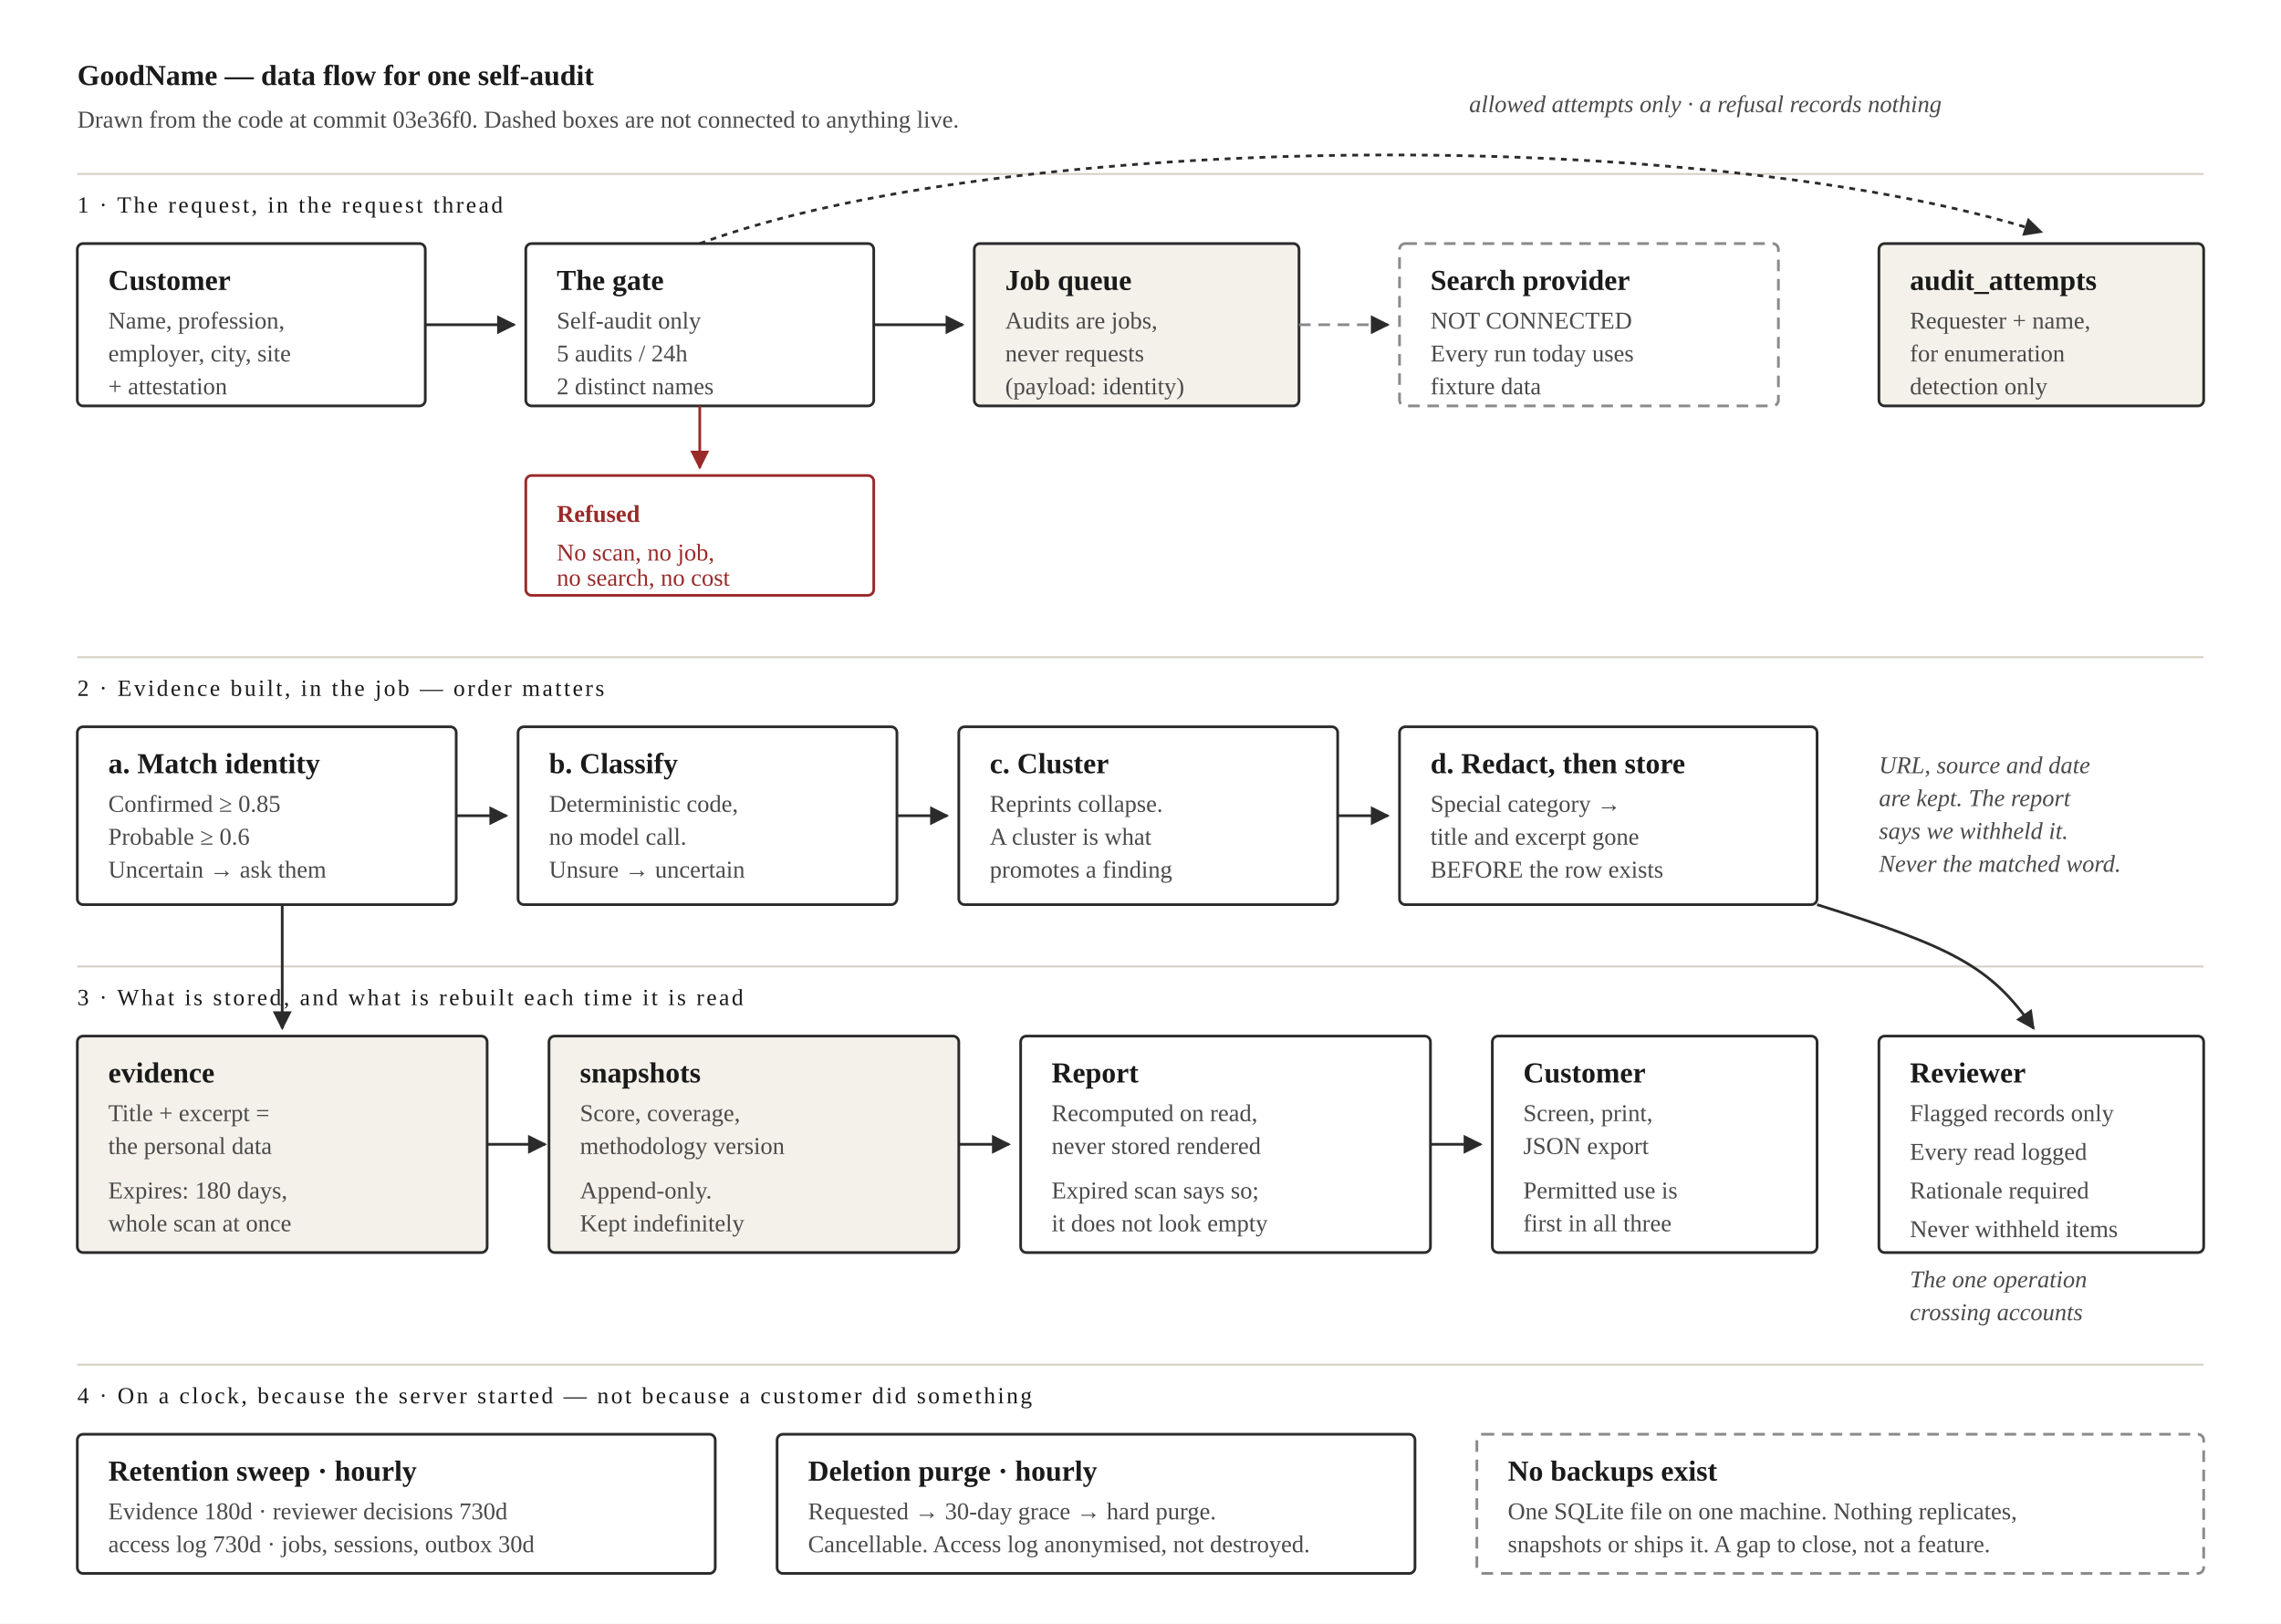
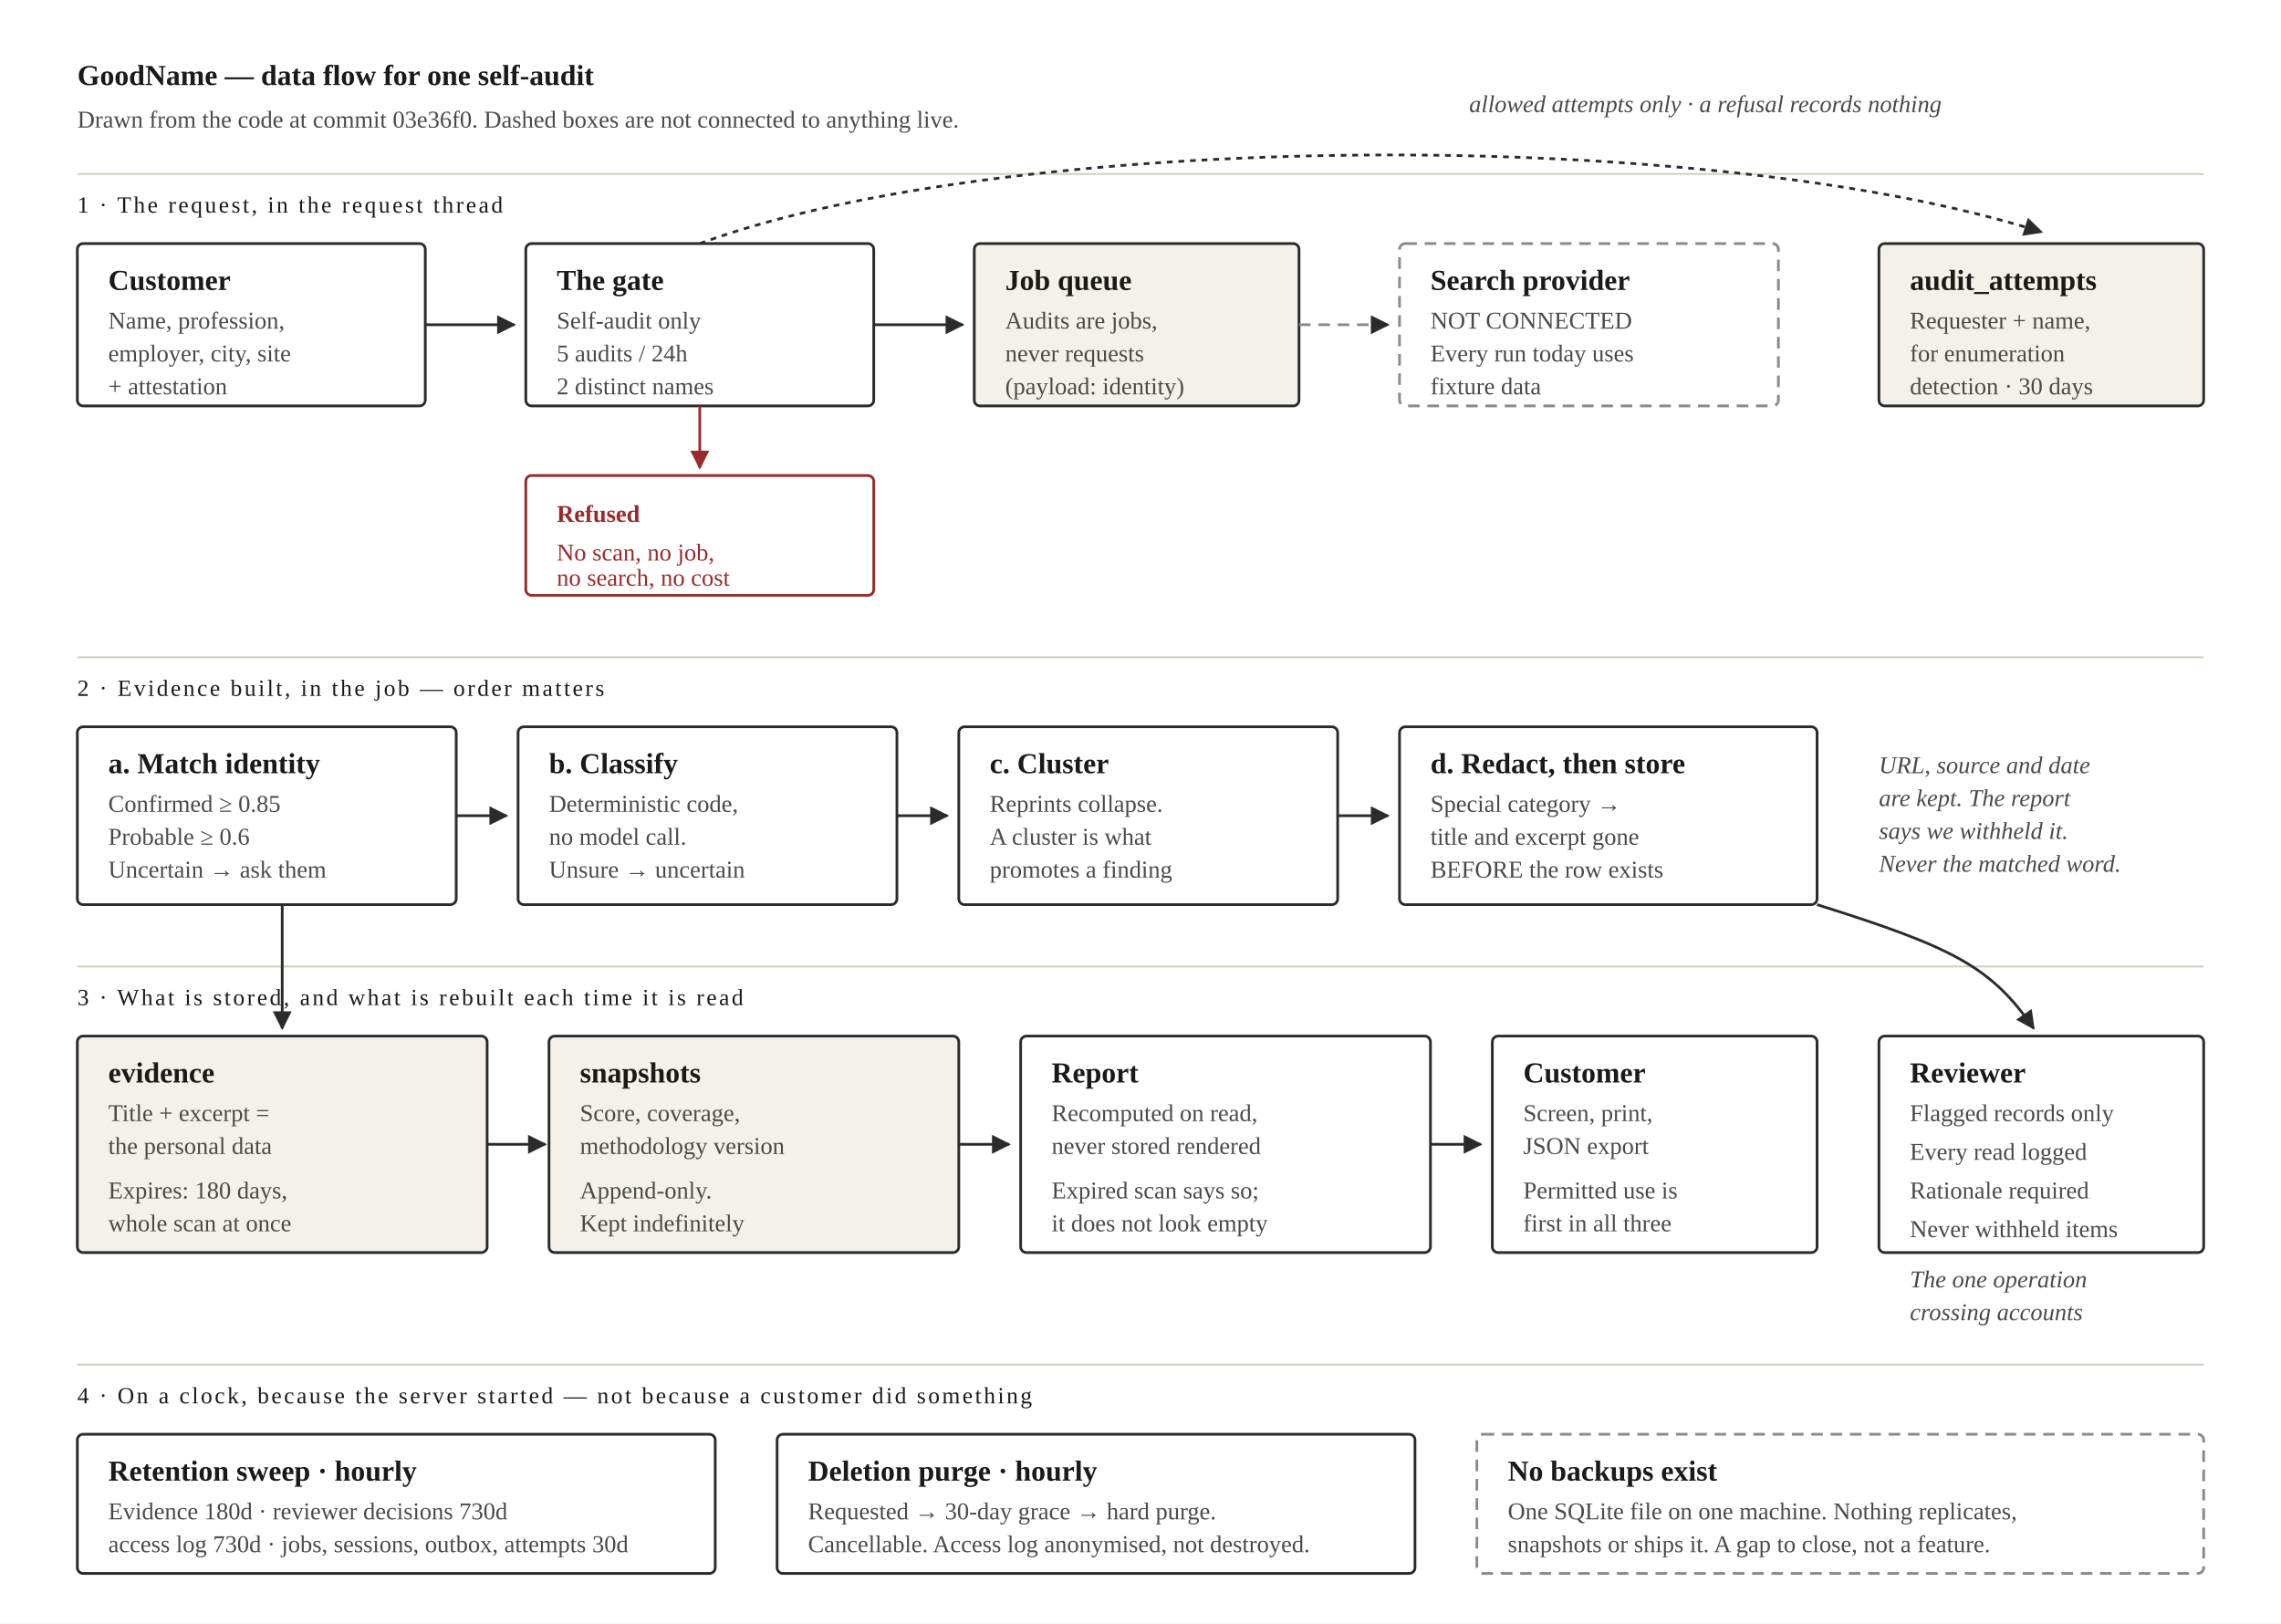
<svg xmlns="http://www.w3.org/2000/svg" viewBox="0 0 1180 840" width="1180" height="840" font-family="Georgia, 'Times New Roman', serif">
  <defs>
    <marker id="arrow" viewBox="0 0 10 10" refX="9" refY="5" markerWidth="7" markerHeight="7" orient="auto-start-reverse">
      <path d="M 0 0 L 10 5 L 0 10 z" fill="#2b2b2b" />
    </marker>
    <marker id="arrowStop" viewBox="0 0 10 10" refX="9" refY="5" markerWidth="7" markerHeight="7" orient="auto-start-reverse">
      <path d="M 0 0 L 10 5 L 0 10 z" fill="#9a2a2a" />
    </marker>
  </defs>
  <style>
    .bg    { fill: #ffffff; }
    .box   { fill: #ffffff; stroke: #2b2b2b; stroke-width: 1.4; }
    .store { fill: #f4f1ea; stroke: #2b2b2b; stroke-width: 1.4; }
    .ghost { fill: #ffffff; stroke: #8a8a8a; stroke-width: 1.4; stroke-dasharray: 6 4; }
    .stop  { fill: #ffffff; stroke: #9a2a2a; stroke-width: 1.4; }
    .t     { fill: #1a1a1a; font-size: 15px; }
    .tb    { fill: #1a1a1a; font-size: 15px; font-weight: bold; }
    .s     { fill: #4a4a4a; font-size: 12.5px; }
    .red   { fill: #9a2a2a; font-size: 12.5px; }
    .band  { fill: #1a1a1a; font-size: 12px; letter-spacing: 0.1em; text-transform: uppercase; }
    .rule  { stroke: #d6d0c4; stroke-width: 1; }
    .line  { stroke: #2b2b2b; stroke-width: 1.4; fill: none; marker-end: url(#arrow); }
    .lineR { stroke: #9a2a2a; stroke-width: 1.4; fill: none; marker-end: url(#arrowStop); }
    .dash  { stroke: #8a8a8a; stroke-width: 1.4; fill: none; stroke-dasharray: 6 4; marker-end: url(#arrow); }
  </style>
  <rect class="bg" x="0" y="0" width="1180" height="840" />
  <text class="tb" x="40" y="44" font-size="21">GoodName — data flow for one self-audit</text>
  <text class="s" x="40" y="66">Drawn from the code at commit 03e36f0. Dashed boxes are not connected to anything live.</text>
  <line class="rule" x1="40" y1="90" x2="1140" y2="90" />
  <text class="band" x="40" y="110">1 · The request, in the request thread</text>
  <rect class="box" x="40" y="126" width="180" height="84" rx="3" />
  <text class="tb" x="56" y="150">Customer</text>
  <text class="s" x="56" y="170">Name, profession,</text>
  <text class="s" x="56" y="187">employer, city, site</text>
  <text class="s" x="56" y="204">+ attestation</text>
  <rect class="box" x="272" y="126" width="180" height="84" rx="3" />
  <text class="tb" x="288" y="150">The gate</text>
  <text class="s" x="288" y="170">Self-audit only</text>
  <text class="s" x="288" y="187">5 audits / 24h</text>
  <text class="s" x="288" y="204">2 distinct names</text>
  <rect class="stop" x="272" y="246" width="180" height="62" rx="3" />
  <text class="red" x="288" y="270" font-weight="bold">Refused</text>
  <text class="red" x="288" y="290">No scan, no job,</text>
  <text class="red" x="288" y="303" font-size="11.5">no search, no cost</text>
  <rect class="store" x="504" y="126" width="168" height="84" rx="3" />
  <text class="tb" x="520" y="150">Job queue</text>
  <text class="s" x="520" y="170">Audits are jobs,</text>
  <text class="s" x="520" y="187">never requests</text>
  <text class="s" x="520" y="204">(payload: identity)</text>
  <rect class="ghost" x="724" y="126" width="196" height="84" rx="3" />
  <text class="tb" x="740" y="150">Search provider</text>
  <text class="s" x="740" y="170">NOT CONNECTED</text>
  <text class="s" x="740" y="187">Every run today uses</text>
  <text class="s" x="740" y="204">fixture data</text>
  <rect class="store" x="972" y="126" width="168" height="84" rx="3" />
  <text class="tb" x="988" y="150">audit_attempts</text>
  <text class="s" x="988" y="170">Requester + name,</text>
  <text class="s" x="988" y="187">for enumeration</text>
-   <text class="s" x="988" y="204">detection only</text>
+   <text class="s" x="988" y="204">detection · 30 days</text>
  <path class="line" d="M 220 168 L 266 168" />
  <path class="lineR" d="M 362 210 L 362 242" />
  <path class="line" d="M 452 168 L 498 168" />
  <path class="dash" d="M 672 168 L 718 168" />
  <path class="line" d="M 362 126 C 520 68 880 64 1056 120" stroke-dasharray="3 3" />
  <text class="s" x="760" y="58" font-style="italic">allowed attempts only · a refusal records nothing</text>
  <line class="rule" x1="40" y1="340" x2="1140" y2="340" />
  <text class="band" x="40" y="360">2 · Evidence built, in the job — order matters</text>
  <rect class="box" x="40" y="376" width="196" height="92" rx="3" />
  <text class="tb" x="56" y="400">a. Match identity</text>
  <text class="s" x="56" y="420">Confirmed ≥ 0.85</text>
  <text class="s" x="56" y="437">Probable ≥ 0.6</text>
  <text class="s" x="56" y="454">Uncertain → ask them</text>
  <rect class="box" x="268" y="376" width="196" height="92" rx="3" />
  <text class="tb" x="284" y="400">b. Classify</text>
  <text class="s" x="284" y="420">Deterministic code,</text>
  <text class="s" x="284" y="437">no model call.</text>
  <text class="s" x="284" y="454">Unsure → uncertain</text>
  <rect class="box" x="496" y="376" width="196" height="92" rx="3" />
  <text class="tb" x="512" y="400">c. Cluster</text>
  <text class="s" x="512" y="420">Reprints collapse.</text>
  <text class="s" x="512" y="437">A cluster is what</text>
  <text class="s" x="512" y="454">promotes a finding</text>
  <rect class="box" x="724" y="376" width="216" height="92" rx="3" />
  <text class="tb" x="740" y="400">d. Redact, then store</text>
  <text class="s" x="740" y="420">Special category →</text>
  <text class="s" x="740" y="437">title and excerpt gone</text>
  <text class="s" x="740" y="454">BEFORE the row exists</text>
  <path class="line" d="M 236 422 L 262 422" />
  <path class="line" d="M 464 422 L 490 422" />
  <path class="line" d="M 692 422 L 718 422" />
  <text class="s" x="972" y="400" font-style="italic">URL, source and date</text>
  <text class="s" x="972" y="417" font-style="italic">are kept. The report</text>
  <text class="s" x="972" y="434" font-style="italic">says we withheld it.</text>
  <text class="s" x="972" y="451" font-style="italic">Never the matched word.</text>
  <line class="rule" x1="40" y1="500" x2="1140" y2="500" />
  <text class="band" x="40" y="520">3 · What is stored, and what is rebuilt each time it is read</text>
  <rect class="store" x="40" y="536" width="212" height="112" rx="3" />
  <text class="tb" x="56" y="560">evidence</text>
  <text class="s" x="56" y="580">Title + excerpt =</text>
  <text class="s" x="56" y="597">the personal data</text>
  <text class="s" x="56" y="620">Expires: 180 days,</text>
  <text class="s" x="56" y="637">whole scan at once</text>
  <rect class="store" x="284" y="536" width="212" height="112" rx="3" />
  <text class="tb" x="300" y="560">snapshots</text>
  <text class="s" x="300" y="580">Score, coverage,</text>
  <text class="s" x="300" y="597">methodology version</text>
  <text class="s" x="300" y="620">Append-only.</text>
  <text class="s" x="300" y="637">Kept indefinitely</text>
  <rect class="box" x="528" y="536" width="212" height="112" rx="3" />
  <text class="tb" x="544" y="560">Report</text>
  <text class="s" x="544" y="580">Recomputed on read,</text>
  <text class="s" x="544" y="597">never stored rendered</text>
  <text class="s" x="544" y="620">Expired scan says so;</text>
  <text class="s" x="544" y="637">it does not look empty</text>
  <rect class="box" x="772" y="536" width="168" height="112" rx="3" />
  <text class="tb" x="788" y="560">Customer</text>
  <text class="s" x="788" y="580">Screen, print,</text>
  <text class="s" x="788" y="597">JSON export</text>
  <text class="s" x="788" y="620">Permitted use is</text>
  <text class="s" x="788" y="637">first in all three</text>
  <rect class="box" x="972" y="536" width="168" height="112" rx="3" />
  <text class="tb" x="988" y="560">Reviewer</text>
  <text class="s" x="988" y="580">Flagged records only</text>
  <text class="s" x="988" y="600">Every read logged</text>
  <text class="s" x="988" y="620">Rationale required</text>
  <text class="s" x="988" y="640">Never withheld items</text>
  <path class="line" d="M 252 592 L 282 592" />
  <path class="line" d="M 496 592 L 522 592" />
  <path class="line" d="M 740 592 L 766 592" />
  <path class="line" d="M 146 468 L 146 532" />
  <path class="line" d="M 940 468 C 1010 490 1030 500 1052 532" />
  <text class="s" x="988" y="666" font-style="italic">The one operation</text>
  <text class="s" x="988" y="683" font-style="italic">crossing accounts</text>
  <line class="rule" x1="40" y1="706" x2="1140" y2="706" />
  <text class="band" x="40" y="726">4 · On a clock, because the server started — not because a customer did something</text>
  <rect class="box" x="40" y="742" width="330" height="72" rx="3" />
  <text class="tb" x="56" y="766">Retention sweep · hourly</text>
  <text class="s" x="56" y="786">Evidence 180d · reviewer decisions 730d</text>
-   <text class="s" x="56" y="803">access log 730d · jobs, sessions, outbox 30d</text>
+   <text class="s" x="56" y="803">access log 730d · jobs, sessions, outbox, attempts 30d</text>
  <rect class="box" x="402" y="742" width="330" height="72" rx="3" />
  <text class="tb" x="418" y="766">Deletion purge · hourly</text>
  <text class="s" x="418" y="786">Requested → 30-day grace → hard purge.</text>
  <text class="s" x="418" y="803">Cancellable. Access log anonymised, not destroyed.</text>
  <rect class="ghost" x="764" y="742" width="376" height="72" rx="3" />
  <text class="tb" x="780" y="766">No backups exist</text>
  <text class="s" x="780" y="786">One SQLite file on one machine. Nothing replicates,</text>
  <text class="s" x="780" y="803">snapshots or ships it. A gap to close, not a feature.</text>
</svg>
